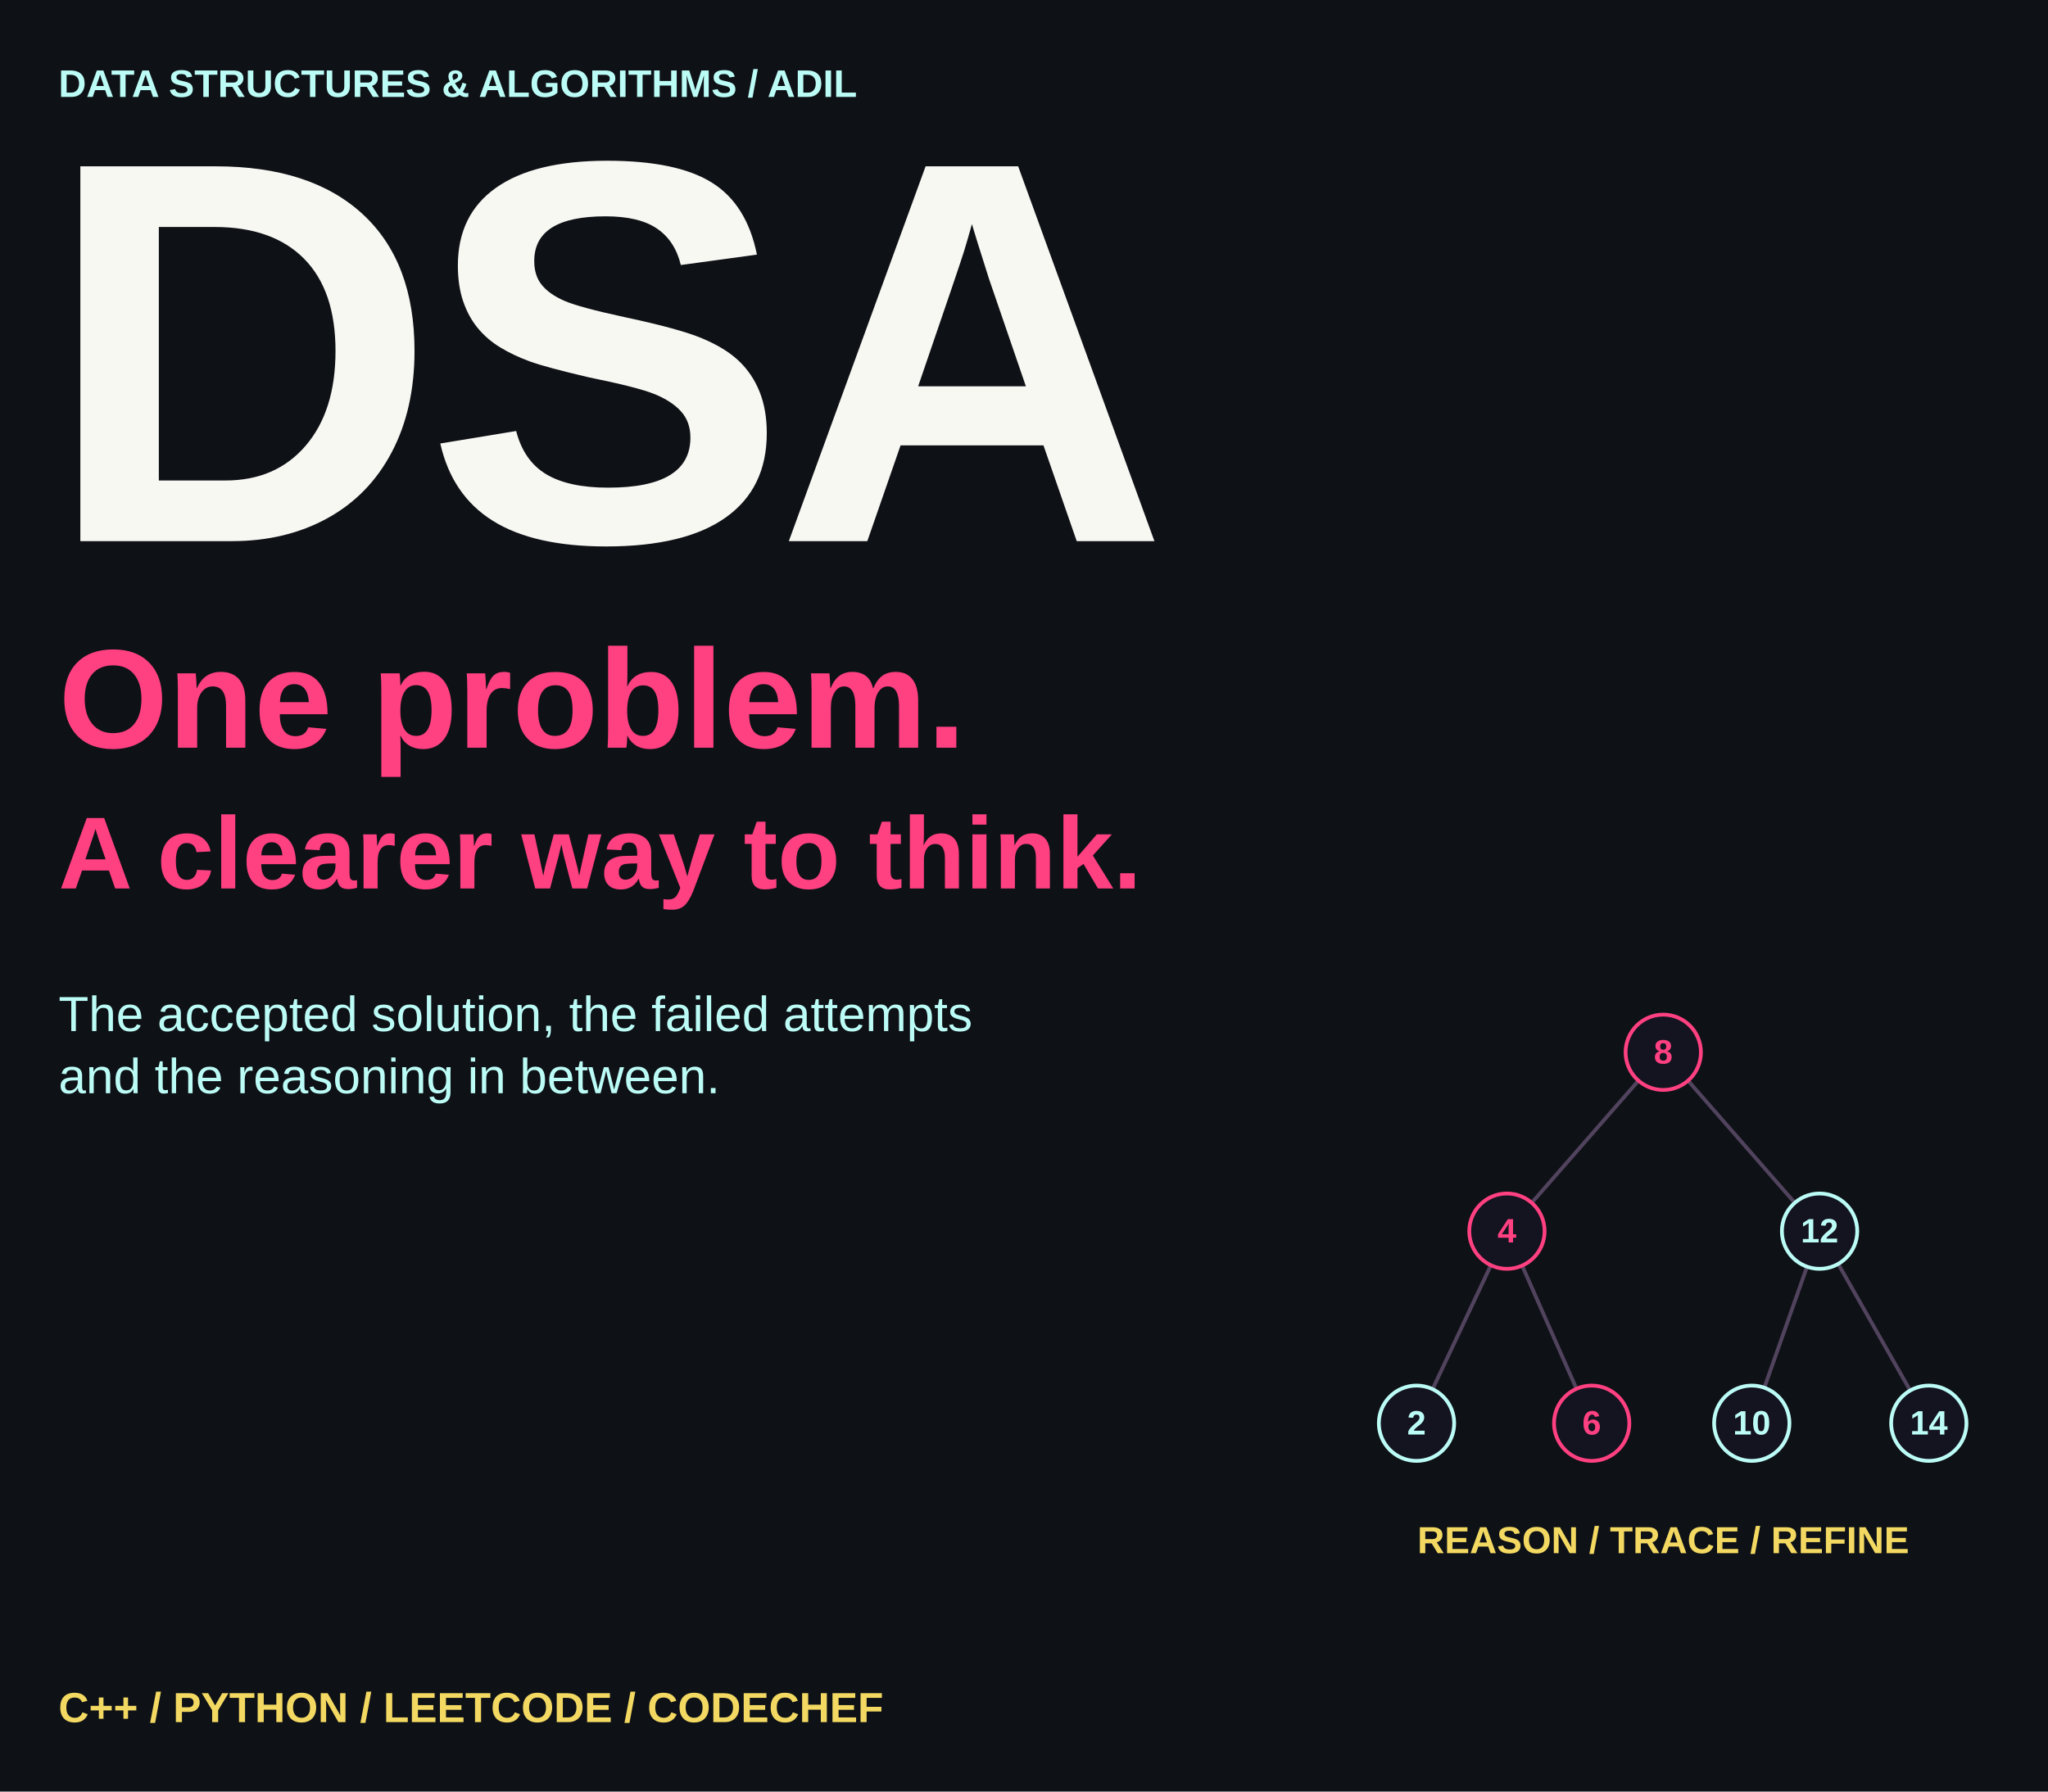
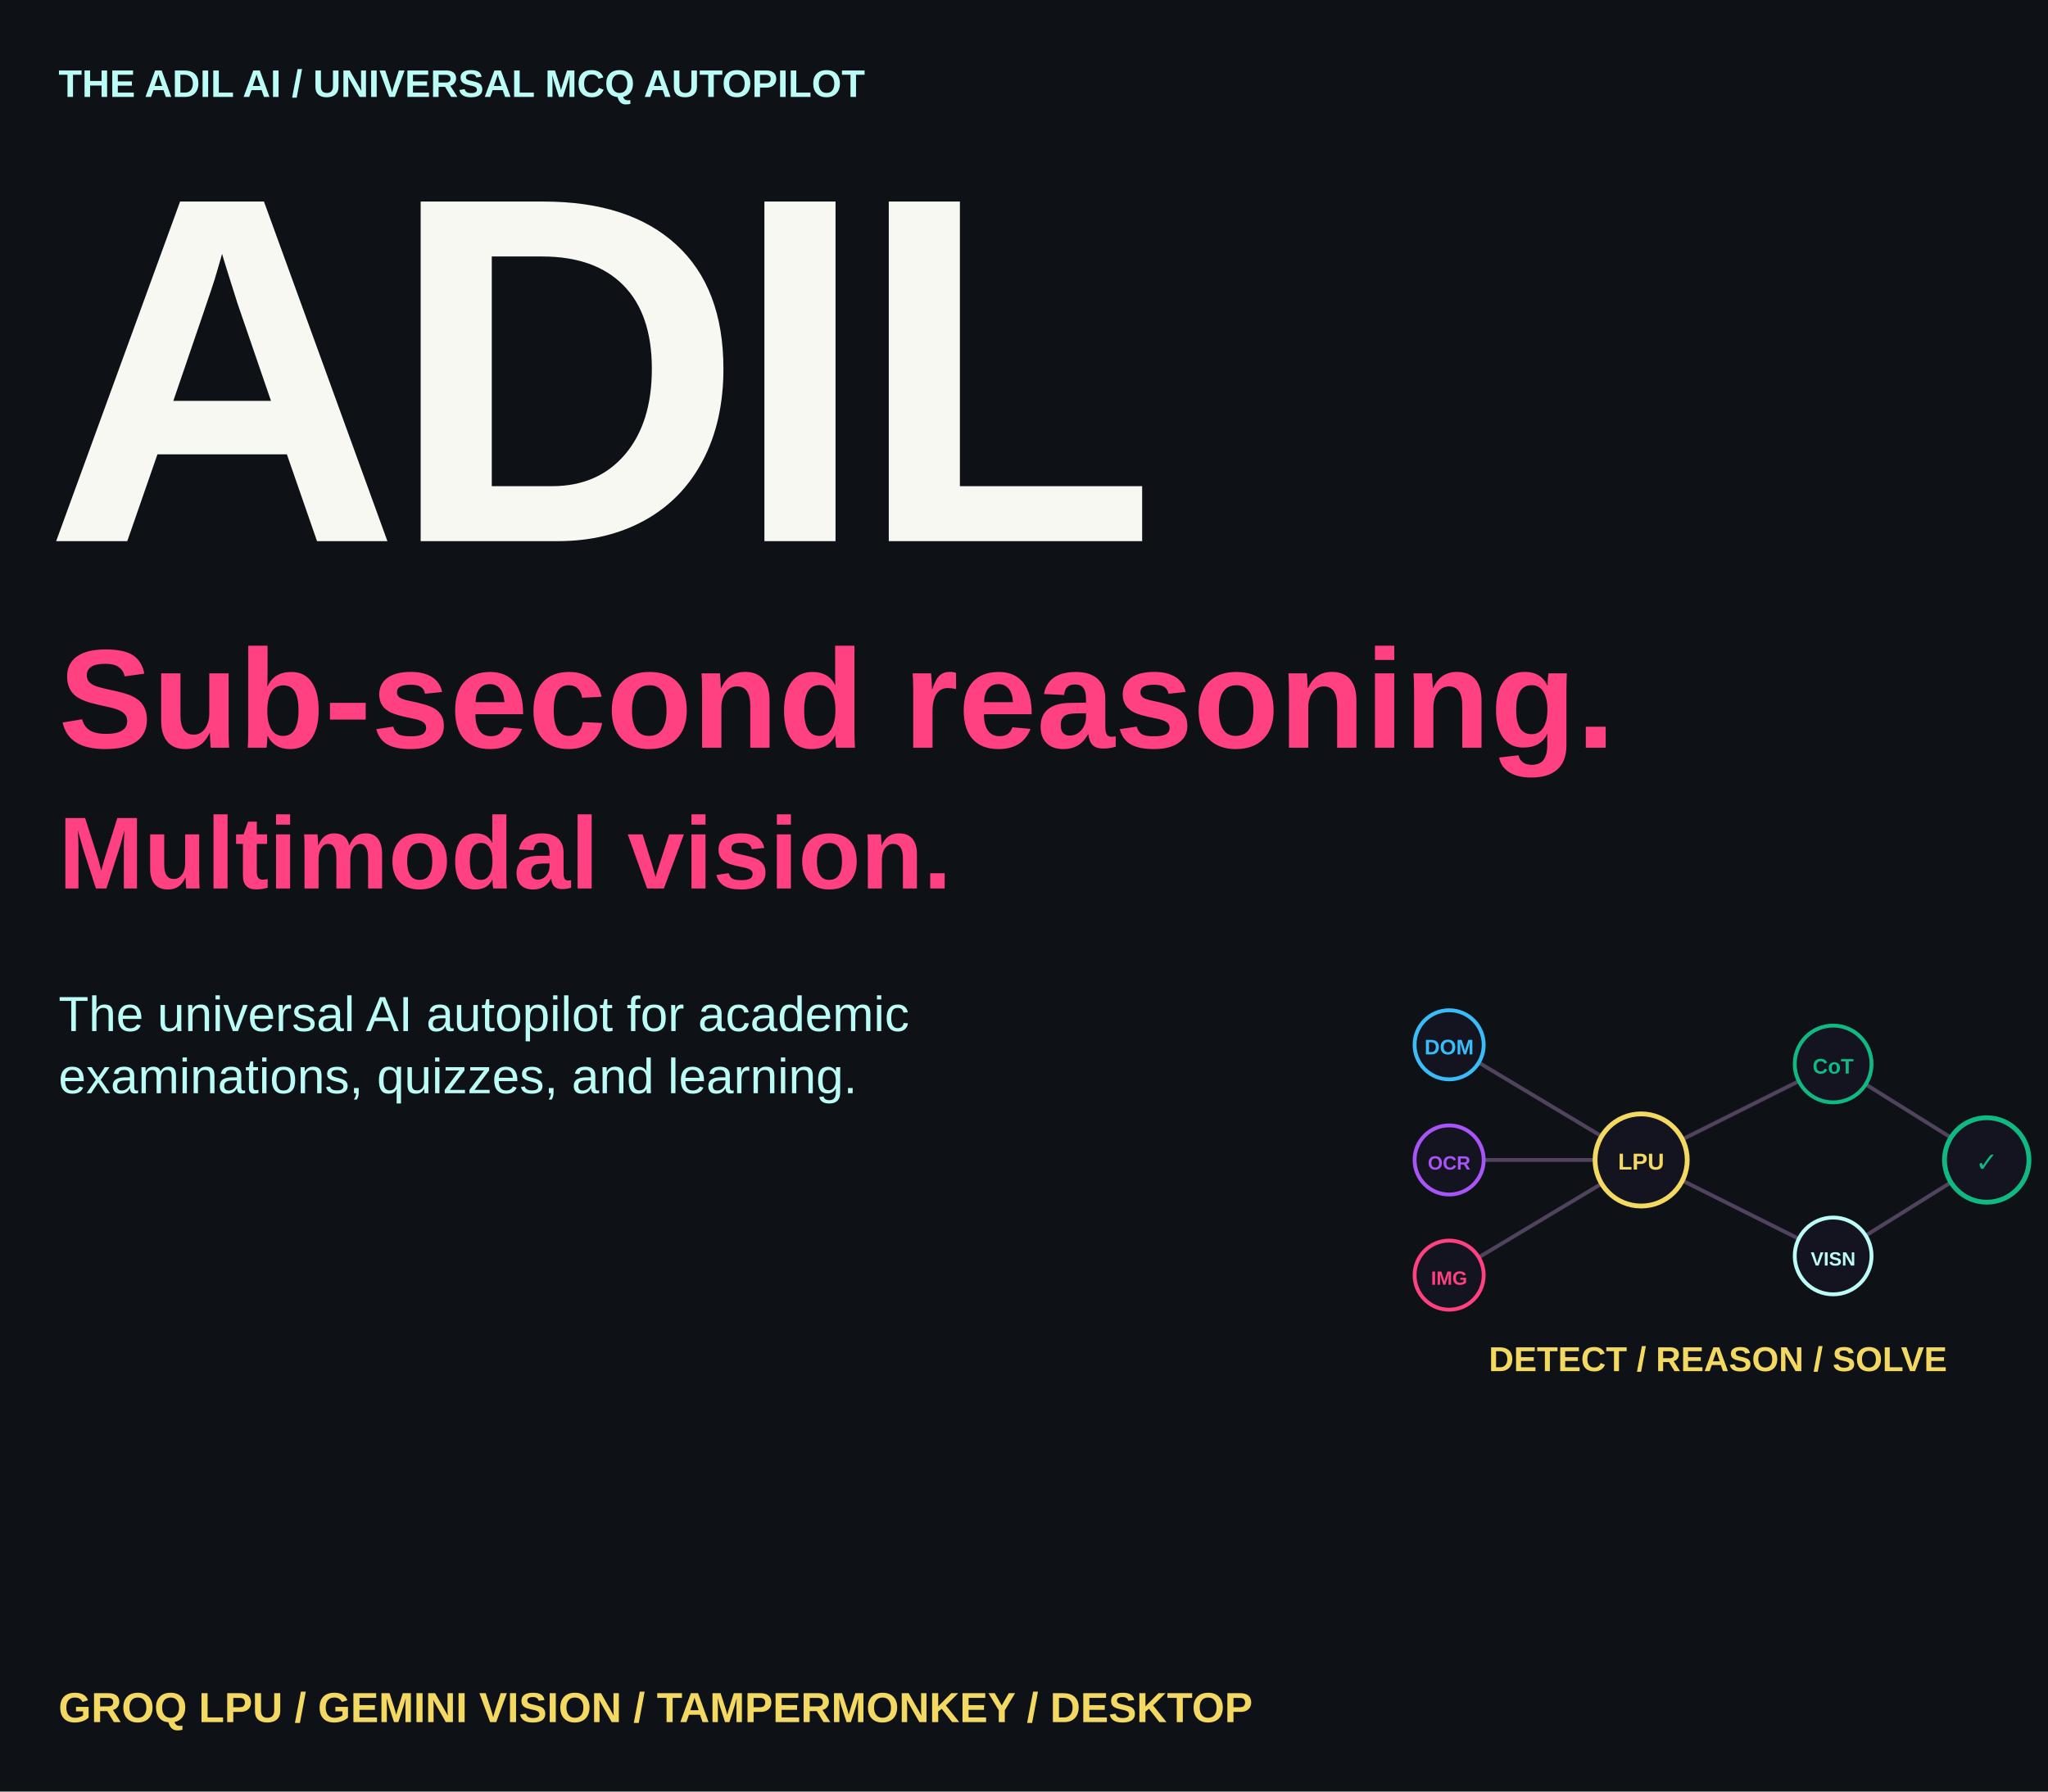
<svg xmlns="http://www.w3.org/2000/svg" width="1120" height="980" viewBox="0 0 1120 980" role="img" aria-labelledby="t d">
-   <style>@keyframes visit{0%,100%{opacity:.35}40%,65%{opacity:1}}.visit{animation:visit 9s ease-in-out infinite}@keyframes pulse{50%{opacity:.35}}@keyframes breathe{50%{r:13;opacity:.55}}.node{animation:breathe 6s ease-in-out infinite}@keyframes vector{50%{transform:rotate(-9deg)}}@keyframes float{50%{transform:translateY(-5px)}}.pulse{animation:pulse 5s ease-in-out infinite}.vector{animation:vector 12s ease-in-out infinite;transform-origin:0 0}.float{animation:float 8s ease-in-out infinite}@media(prefers-reduced-motion:reduce){.visit,.node,.pulse,.vector,.float{animation:none!important}}</style>
+   <style>
+ @keyframes visit{0%,100%{opacity:.35}40%,65%{opacity:1}}.visit{animation:visit 9s ease-in-out infinite}
+ @keyframes pulse{50%{opacity:.35}}
+ @keyframes breathe{50%{r:13;opacity:.55}}.node{animation:breathe 6s ease-in-out infinite}
+ @keyframes vector{50%{transform:rotate(-9deg)}}
+ @keyframes float{50%{transform:translateY(-5px)}}
+ .pulse{animation:pulse 5s ease-in-out infinite}
+ .vector{animation:vector 12s ease-in-out infinite;transform-origin:0 0}
+ .float{animation:float 8s ease-in-out infinite}
+ @media(prefers-reduced-motion:reduce){.visit,.node,.pulse,.vector,.float{animation:none!important}}
+ </style>
  <rect width="100%" height="100%" fill="#0E1116" />
-   <text x="32" y="53" font-family="Bahnschrift, Arial, sans-serif" font-size="21" fill="#BCFCF6" font-weight="600">DATA STRUCTURES &amp; ALGORITHMS / ADIL</text>
-   <text x="24" y="296" font-family="Bahnschrift, Arial, sans-serif" font-size="298" fill="#F8F8F3" font-weight="700" letter-spacing="-7">DSA</text>
-   <text x="32" y="409" font-family="Bahnschrift, Arial, sans-serif" font-size="77" fill="#FF4081" font-weight="600">One problem.</text>
-   <text x="32" y="486" font-family="Bahnschrift, Arial, sans-serif" font-size="56" fill="#FF4081" font-weight="600">A clearer way to think.</text>
-   <text x="32" y="564" font-family="Bahnschrift, Arial, sans-serif" font-size="27" fill="#BCFCF6" font-weight="400">The accepted solution, the failed attempts</text>
-   <text x="32" y="598" font-family="Bahnschrift, Arial, sans-serif" font-size="27" fill="#BCFCF6" font-weight="400">and the reasoning in between.</text>
-   <g transform="translate(752 555) scale(1.03)">
-     <path d="M153 20L70 115" fill="none" stroke="#51435D" stroke-width="2" stroke-linecap="round" stroke-linejoin="round" />
-     <path d="M153 20L236 115" fill="none" stroke="#51435D" stroke-width="2" stroke-linecap="round" stroke-linejoin="round" />
-     <path d="M70 115L22 217" fill="none" stroke="#51435D" stroke-width="2" stroke-linecap="round" stroke-linejoin="round" />
-     <path d="M70 115L115 217" fill="none" stroke="#51435D" stroke-width="2" stroke-linecap="round" stroke-linejoin="round" />
-     <path d="M236 115L200 217" fill="none" stroke="#51435D" stroke-width="2" stroke-linecap="round" stroke-linejoin="round" />
-     <path d="M236 115L294 217" fill="none" stroke="#51435D" stroke-width="2" stroke-linecap="round" stroke-linejoin="round" />
+   <text x="32" y="53" font-family="Bahnschrift, Arial, sans-serif" font-size="21" fill="#BCFCF6" font-weight="600">THE ADIL AI / UNIVERSAL MCQ AUTOPILOT</text>
+   <text x="24" y="296" font-family="Bahnschrift, Arial, sans-serif" font-size="270" fill="#F8F8F3" font-weight="700" letter-spacing="-7">ADIL</text>
+   <text x="32" y="409" font-family="Bahnschrift, Arial, sans-serif" font-size="77" fill="#FF4081" font-weight="600">Sub-second reasoning.</text>
+   <text x="32" y="486" font-family="Bahnschrift, Arial, sans-serif" font-size="56" fill="#FF4081" font-weight="600">Multimodal vision.</text>
+   <text x="32" y="564" font-family="Bahnschrift, Arial, sans-serif" font-size="27" fill="#BCFCF6" font-weight="400">The universal AI autopilot for academic</text>
+   <text x="32" y="598" font-family="Bahnschrift, Arial, sans-serif" font-size="27" fill="#BCFCF6" font-weight="400">examinations, quizzes, and learning.</text>
+   <g transform="translate(740, 540) scale(1.05)">
+     <path d="M50 30L150 90" fill="none" stroke="#51435D" stroke-width="2" stroke-linecap="round" />
+     <path d="M50 150L150 90" fill="none" stroke="#51435D" stroke-width="2" stroke-linecap="round" />
+     <path d="M50 90L150 90" fill="none" stroke="#51435D" stroke-width="2" stroke-linecap="round" />
+     <path d="M150 90L250 40" fill="none" stroke="#51435D" stroke-width="2" stroke-linecap="round" />
+     <path d="M150 90L250 140" fill="none" stroke="#51435D" stroke-width="2" stroke-linecap="round" />
+     <path d="M250 40L330 90" fill="none" stroke="#51435D" stroke-width="2" stroke-linecap="round" />
+     <path d="M250 140L330 90" fill="none" stroke="#51435D" stroke-width="2" stroke-linecap="round" />
    <g class="visit" style="animation-delay:-0s">
-       <circle cx="153" cy="20" r="20" fill="#141320" stroke="#FF4081" stroke-width="2" />
-       <text x="153" y="26" font-family="Bahnschrift, Arial, sans-serif" font-size="18" fill="#FF4081" font-weight="600" text-anchor="middle">8</text>
+       <circle cx="50" cy="30" r="18" fill="#141320" stroke="#38BDF8" stroke-width="2" />
+       <text x="50" y="35" font-family="Bahnschrift, Arial, sans-serif" font-size="11" fill="#38BDF8" font-weight="700" text-anchor="middle">DOM</text>
    </g>
    <g class="visit" style="animation-delay:-1s">
-       <circle cx="70" cy="115" r="20" fill="#141320" stroke="#FF4081" stroke-width="2" />
-       <text x="70" y="121" font-family="Bahnschrift, Arial, sans-serif" font-size="18" fill="#FF4081" font-weight="600" text-anchor="middle">4</text>
+       <circle cx="50" cy="90" r="18" fill="#141320" stroke="#A855F7" stroke-width="2" />
+       <text x="50" y="95" font-family="Bahnschrift, Arial, sans-serif" font-size="10" fill="#A855F7" font-weight="700" text-anchor="middle">OCR</text>
    </g>
    <g class="visit" style="animation-delay:-2s">
-       <circle cx="236" cy="115" r="20" fill="#141320" stroke="#BCFCF6" stroke-width="2" />
-       <text x="236" y="121" font-family="Bahnschrift, Arial, sans-serif" font-size="18" fill="#BCFCF6" font-weight="600" text-anchor="middle">12</text>
+       <circle cx="50" cy="150" r="18" fill="#141320" stroke="#FF4081" stroke-width="2" />
+       <text x="50" y="155" font-family="Bahnschrift, Arial, sans-serif" font-size="10" fill="#FF4081" font-weight="700" text-anchor="middle">IMG</text>
    </g>
    <g class="visit" style="animation-delay:-3s">
-       <circle cx="22" cy="217" r="20" fill="#141320" stroke="#BCFCF6" stroke-width="2" />
-       <text x="22" y="223" font-family="Bahnschrift, Arial, sans-serif" font-size="18" fill="#BCFCF6" font-weight="600" text-anchor="middle">2</text>
+       <circle cx="150" cy="90" r="24" fill="#141320" stroke="#F3D962" stroke-width="2.5" />
+       <text x="150" y="95" font-family="Bahnschrift, Arial, sans-serif" font-size="12" fill="#F3D962" font-weight="800" text-anchor="middle">LPU</text>
    </g>
    <g class="visit" style="animation-delay:-4s">
-       <circle cx="115" cy="217" r="20" fill="#141320" stroke="#FF4081" stroke-width="2" />
-       <text x="115" y="223" font-family="Bahnschrift, Arial, sans-serif" font-size="18" fill="#FF4081" font-weight="600" text-anchor="middle">6</text>
+       <circle cx="250" cy="40" r="20" fill="#141320" stroke="#10B981" stroke-width="2" />
+       <text x="250" y="45" font-family="Bahnschrift, Arial, sans-serif" font-size="11" fill="#10B981" font-weight="700" text-anchor="middle">CoT</text>
    </g>
    <g class="visit" style="animation-delay:-5s">
-       <circle cx="200" cy="217" r="20" fill="#141320" stroke="#BCFCF6" stroke-width="2" />
-       <text x="200" y="223" font-family="Bahnschrift, Arial, sans-serif" font-size="18" fill="#BCFCF6" font-weight="600" text-anchor="middle">10</text>
+       <circle cx="250" cy="140" r="20" fill="#141320" stroke="#BCFCF6" stroke-width="2" />
+       <text x="250" y="145" font-family="Bahnschrift, Arial, sans-serif" font-size="10" fill="#BCFCF6" font-weight="700" text-anchor="middle">VISN</text>
    </g>
    <g class="visit" style="animation-delay:-6s">
-       <circle cx="294" cy="217" r="20" fill="#141320" stroke="#BCFCF6" stroke-width="2" />
-       <text x="294" y="223" font-family="Bahnschrift, Arial, sans-serif" font-size="18" fill="#BCFCF6" font-weight="600" text-anchor="middle">14</text>
+       <circle cx="330" cy="90" r="22" fill="#141320" stroke="#10B981" stroke-width="2.5" />
+       <text x="330" y="96" font-family="Bahnschrift, Arial, sans-serif" font-size="14" fill="#10B981" font-weight="900" text-anchor="middle">✓</text>
    </g>
-     <text x="153" y="286" font-family="Bahnschrift, Arial, sans-serif" font-size="20" fill="#F3D962" font-weight="600" text-anchor="middle">REASON / TRACE / REFINE</text>
+     <text x="190" y="200" font-family="Bahnschrift, Arial, sans-serif" font-size="18" fill="#F3D962" font-weight="600" text-anchor="middle">DETECT / REASON / SOLVE</text>
  </g>
-   <text x="32" y="942" font-family="Bahnschrift, Arial, sans-serif" font-size="23" fill="#F3D962" font-weight="600">C++ / PYTHON / LEETCODE / CODECHEF</text>
+   <text x="32" y="942" font-family="Bahnschrift, Arial, sans-serif" font-size="23" fill="#F3D962" font-weight="600">GROQ LPU / GEMINI VISION / TAMPERMONKEY / DESKTOP</text>
</svg>
